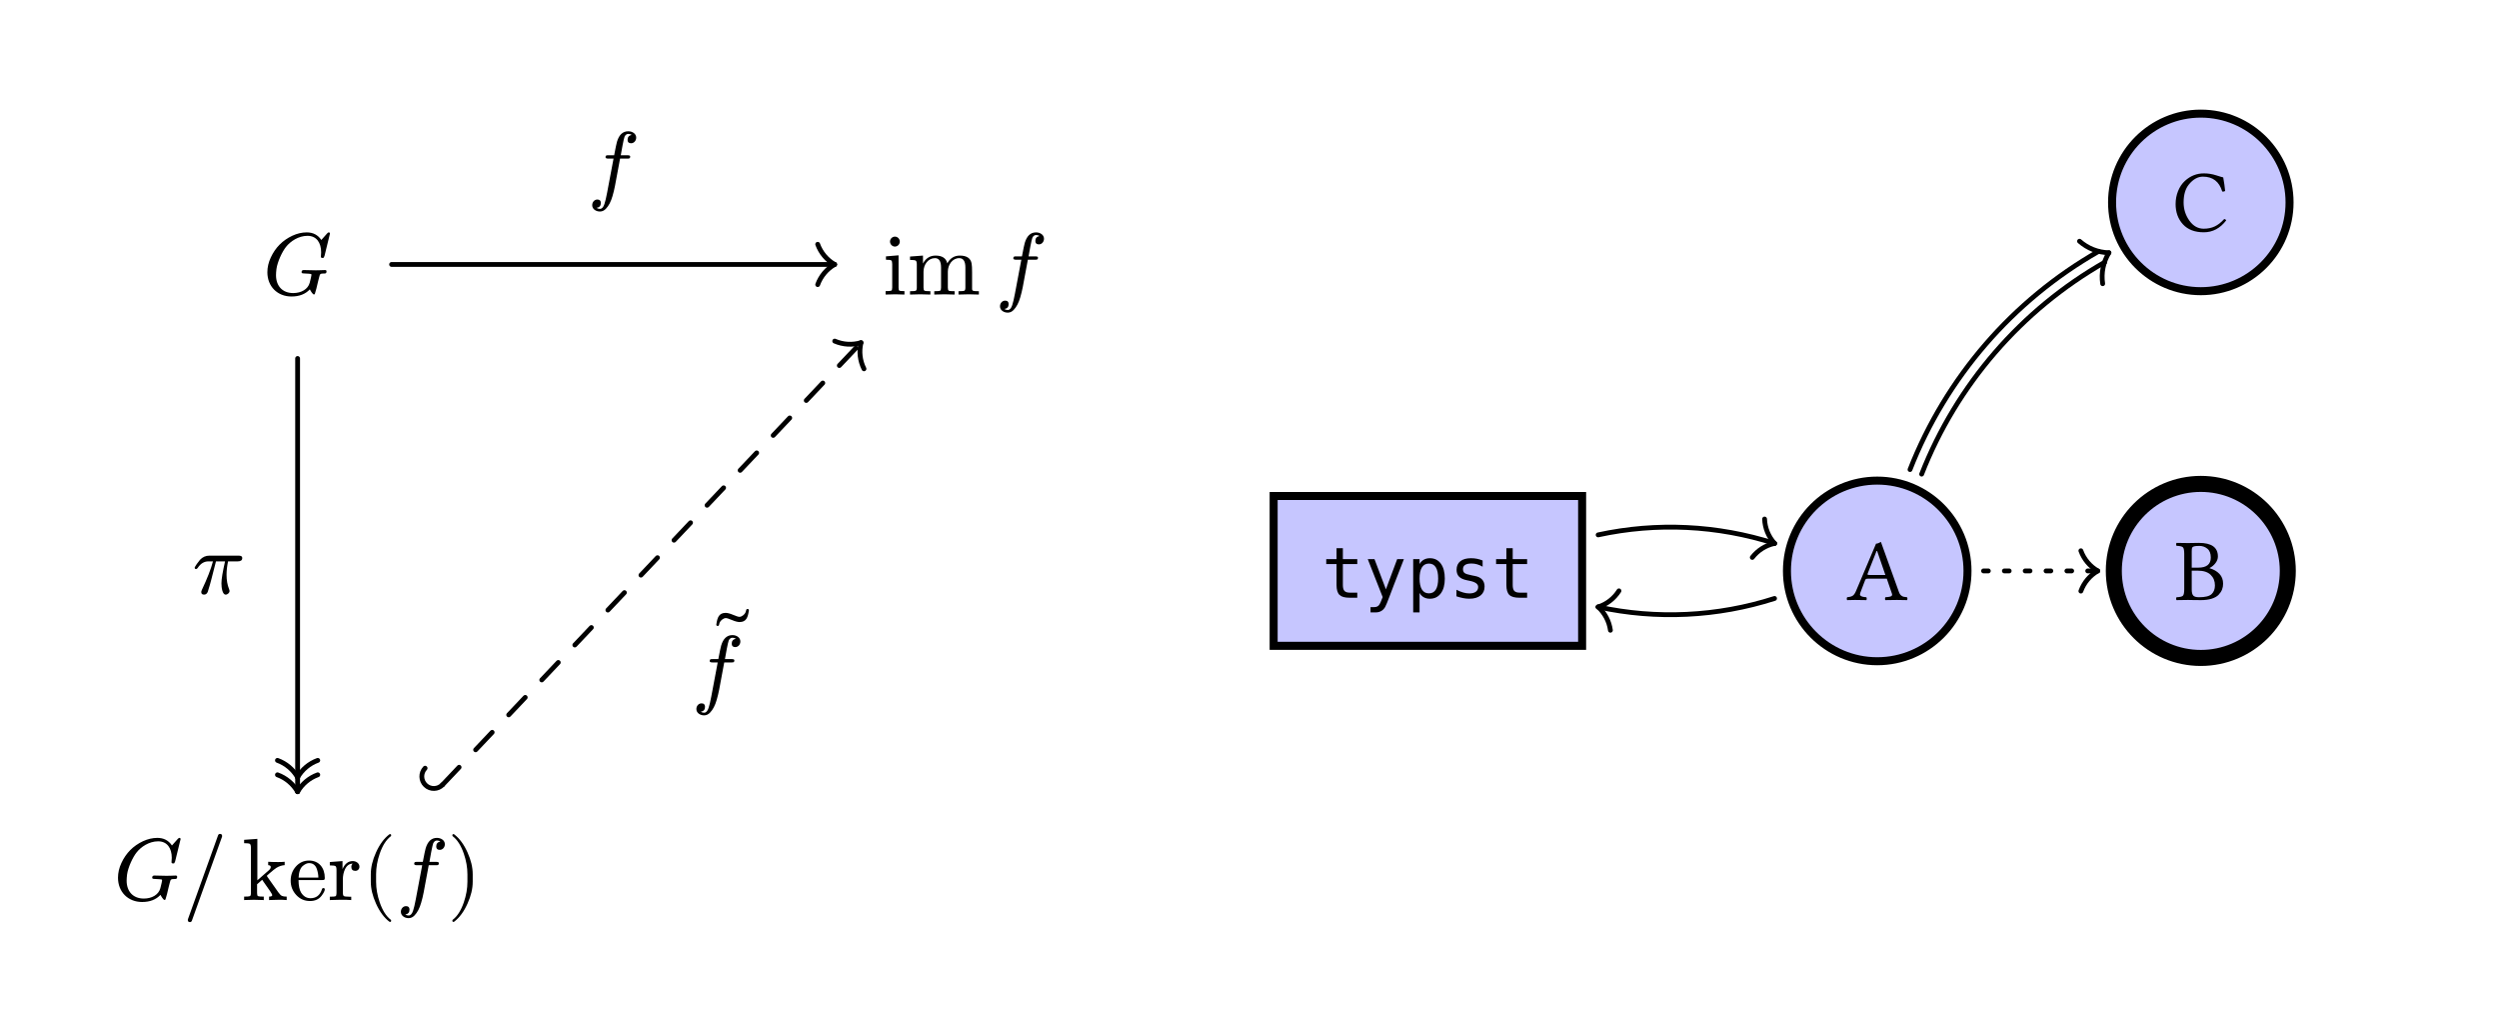
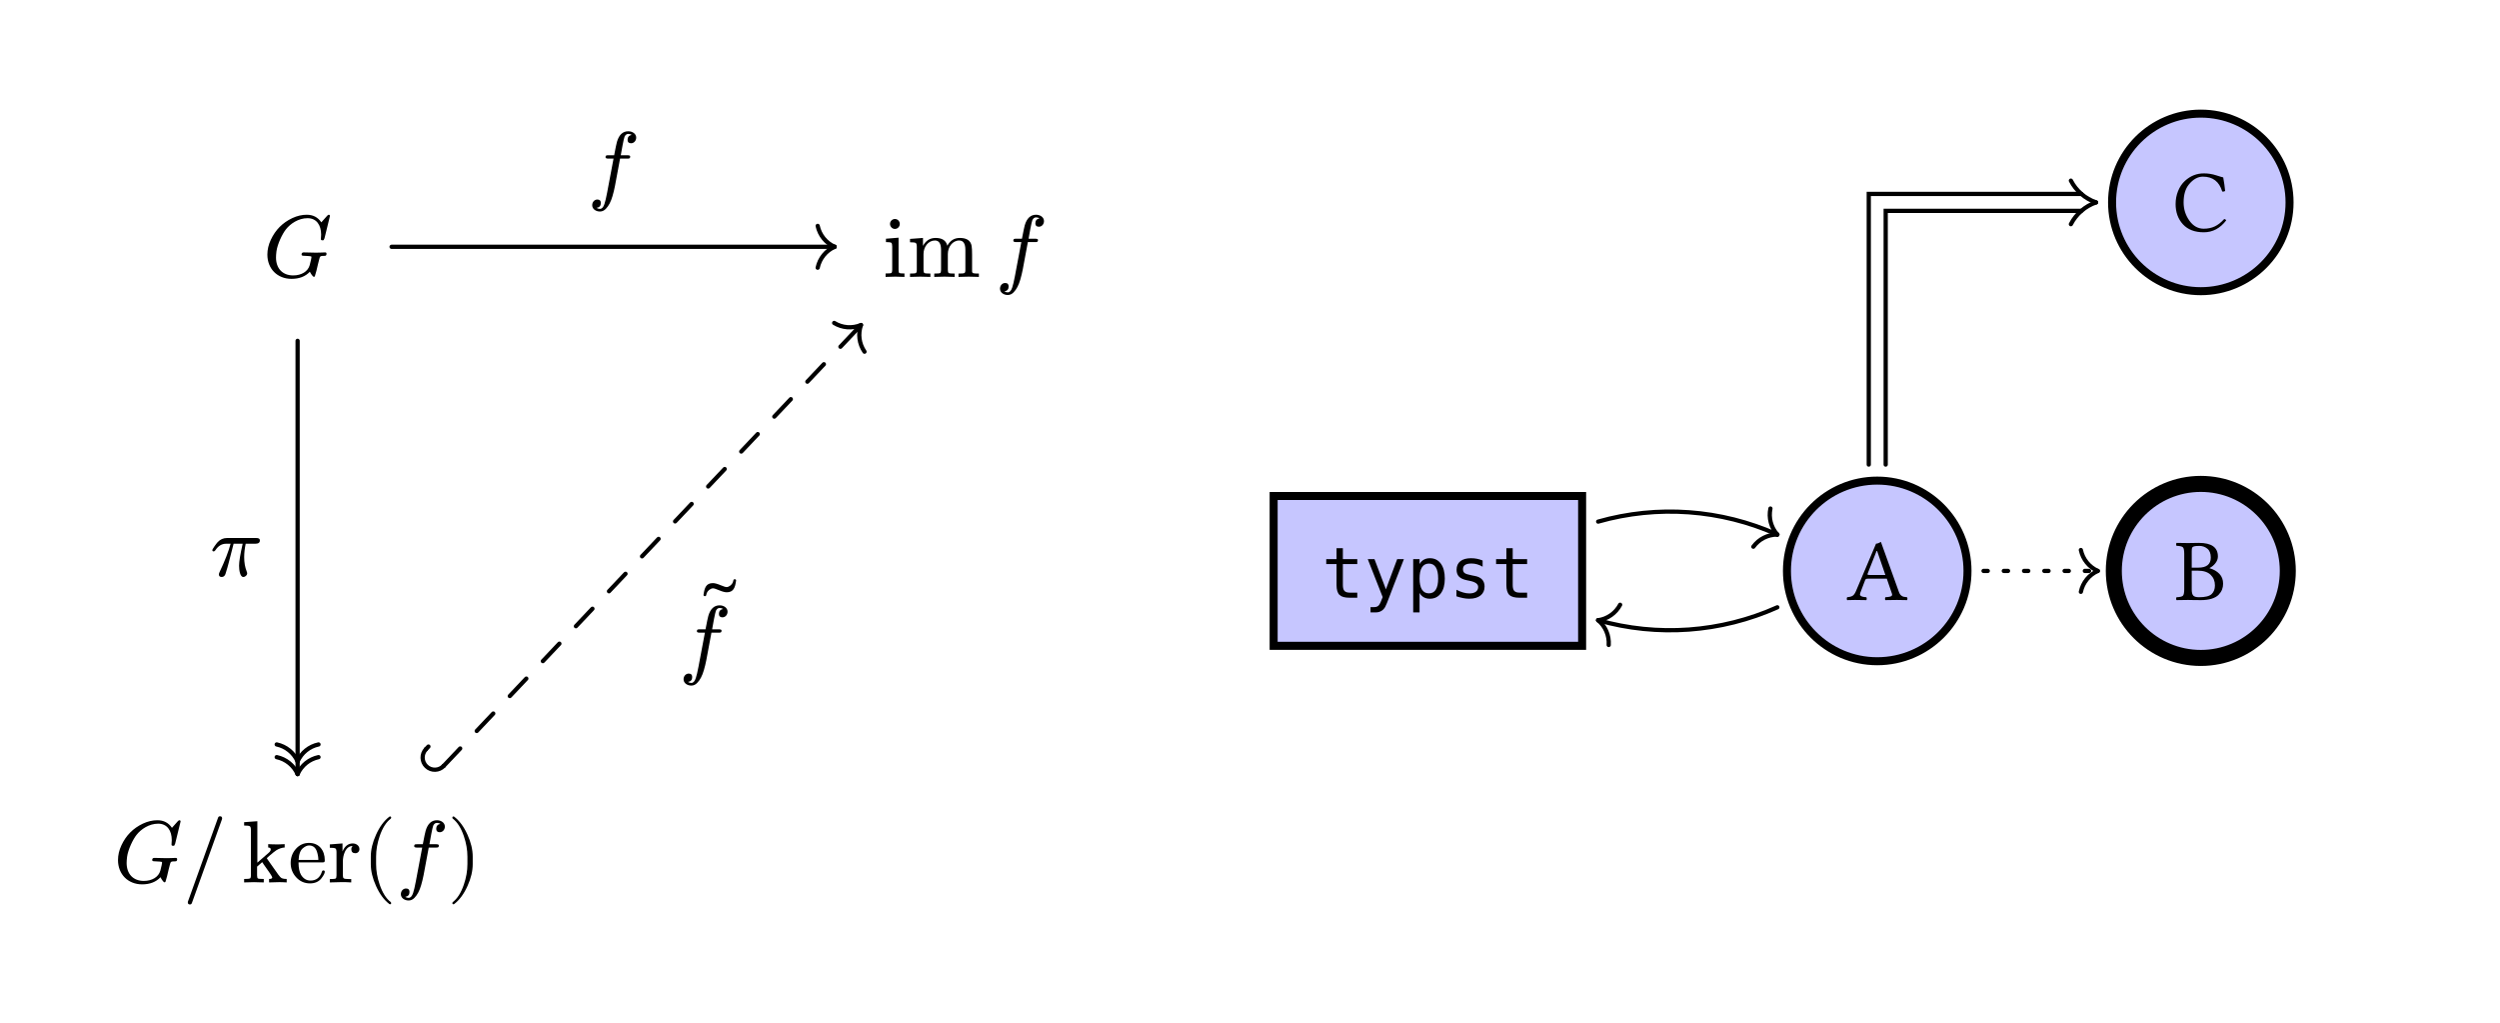
<svg xmlns="http://www.w3.org/2000/svg" xmlns:xlink="http://www.w3.org/1999/xlink" class="typst-doc" viewBox="0 0 623.623 255.118" width="623.623" height="255.118">
  <g>
    <g transform="translate(28.3465 28.3465)">
      <g class="typst-group">
        <g transform="matrix(2 0 0 2 0 0)">
          <g transform="translate(0 0)">
            <g class="typst-group">
              <g>
                <g transform="translate(0 0)">
                  <g class="typst-group">
                    <g>
                      <g transform="translate(0 0)">
                        <g class="typst-group">
                          <g>
-                             <g transform="translate(18.63767 15.0535)">
+                             <g transform="translate(18.63767 12.8535)">
                              <g class="typst-group">
                                <g>
                                  <g transform="translate(0 7.513)">
                                    <g class="typst-text" transform="scale(0.011 -0.011)">
                                      <use xlink:href="#g79D19BE13968DD9CB342F395E902C1C7" x="0" fill="#000000" />
                                    </g>
                                  </g>
                                </g>
                              </g>
                            </g>
-                             <g transform="translate(95.96404 15.0535)">
+                             <g transform="translate(95.96404 12.8535)">
                              <g class="typst-group">
                                <g>
                                  <g transform="translate(0 7.513)">
                                    <g class="typst-text" transform="scale(0.011 -0.011)">
                                      <use xlink:href="#gE05993322564CCB1653D484A10AFE731" x="0" fill="#000000" />
                                      <use xlink:href="#g95E62FF91FB9D188F1BE73E53053F529" x="278" fill="#000000" />
                                    </g>
                                  </g>
                                  <g transform="translate(14.05433 7.513)">
                                    <g class="typst-text" transform="scale(0.011 -0.011)">
                                      <use xlink:href="#gFD812EEBF38CE764F5B3B3F10E256F86" x="0" fill="#000000" />
                                    </g>
                                  </g>
                                </g>
                              </g>
                            </g>
-                             <g transform="translate(0 90.57325)">
+                             <g transform="translate(0 88.37325)">
                              <g class="typst-group">
                                <g>
                                  <g transform="translate(0 7.513)">
                                    <g class="typst-text" transform="scale(0.011 -0.011)">
                                      <use xlink:href="#g79D19BE13968DD9CB342F395E902C1C7" x="0" fill="#000000" />
                                    </g>
                                  </g>
                                  <g transform="translate(8.646 7.513)">
                                    <g class="typst-text" transform="scale(0.011 -0.011)">
                                      <use xlink:href="#g53AB29812C6E49CA0A44BF20374FC314" x="0" fill="#000000" />
                                    </g>
                                  </g>
                                  <g transform="translate(15.97933 7.513)">
                                    <g class="typst-text" transform="scale(0.011 -0.011)">
                                      <use xlink:href="#gF4B61A7629951F3DDFFF3BF00086597D" x="0" fill="#000000" />
                                      <use xlink:href="#g7ACF890FDA5EEB6DAEB97A2FD973FAE1" x="528" fill="#000000" />
                                      <use xlink:href="#gDB2269443DB038A6EB6C25A5D1C2DCC5" x="972" fill="#000000" />
                                    </g>
                                  </g>
                                  <g transform="translate(30.98333 7.513)">
                                    <g class="typst-text" transform="scale(0.011 -0.011)">
                                      <use xlink:href="#g8EC7D9EF8EB616F953CD820509C8DDD3" x="0" fill="#000000" />
                                    </g>
                                  </g>
                                  <g transform="translate(35.26233 7.513)">
                                    <g class="typst-text" transform="scale(0.011 -0.011)">
                                      <use xlink:href="#gFD812EEBF38CE764F5B3B3F10E256F86" x="0" fill="#000000" />
                                    </g>
                                  </g>
                                  <g transform="translate(41.64233 7.513)">
                                    <g class="typst-text" transform="scale(0.011 -0.011)">
                                      <use xlink:href="#g4805269A43B62E7731CF85D6826AF404" x="0" fill="#000000" />
                                    </g>
                                  </g>
                                </g>
                              </g>
                            </g>
                            <g transform="translate(0 0)">
-                               <path class="typst-shape" fill="none" stroke="#000000" stroke-width="0.6" stroke-linecap="round" stroke-linejoin="miter" stroke-miterlimit="4" d="M 34.688 18.81 C 34.688 18.81 89.964 18.81 89.964 18.81 " />
-                             </g>
-                             <g transform="translate(0 0)">
-                               <path class="typst-shape" fill="none" stroke="#000000" stroke-width="0.6" stroke-linecap="round" stroke-linejoin="miter" stroke-miterlimit="4" d="M 89.964 18.81 C 88.987 19.374 88.239 20.265 87.854 21.325 " />
-                             </g>
-                             <g transform="translate(0 0)">
-                               <path class="typst-shape" fill="none" stroke="#000000" stroke-width="0.6" stroke-linecap="round" stroke-linejoin="miter" stroke-miterlimit="4" d="M 89.964 18.81 C 88.987 18.246 88.239 17.355 87.854 16.295 " />
-                             </g>
-                             <g transform="translate(56.9359 -0.000000000000007105427)">
+                               <path class="typst-shape" fill="none" stroke="#000000" stroke-width="0.528" stroke-linecap="round" stroke-linejoin="miter" stroke-miterlimit="4" d="M 34.688 16.61 C 34.688 16.61 89.964 16.61 89.964 16.61 " />
+                             </g>
+                             <g transform="translate(0 0)">
+                               <path class="typst-shape" fill="none" stroke="#000000" stroke-width="0.528" stroke-linecap="round" stroke-linejoin="miter" stroke-miterlimit="4" d="M 89.964 16.61 C 88.883 17.091 88.098 18.061 87.852 19.218 " />
+                             </g>
+                             <g transform="translate(0 0)">
+                               <path class="typst-shape" fill="none" stroke="#000000" stroke-width="0.528" stroke-linecap="round" stroke-linejoin="miter" stroke-miterlimit="4" d="M 89.964 16.61 C 88.883 16.129 88.098 15.159 87.852 14.002 " />
+                             </g>
+                             <g transform="translate(56.9359 0.00000000000001776357)">
                              <g class="typst-group">
                                <g>
                                  <g transform="translate(0 0)">
                                    <g class="typst-group">
                                      <g>
                                        <g transform="translate(2.2 9.955)">
                                          <g class="typst-text" transform="scale(0.011 -0.011)">
                                            <use xlink:href="#gFD812EEBF38CE764F5B3B3F10E256F86" x="0" fill="#000000" />
                                          </g>
                                        </g>
                                      </g>
                                    </g>
                                  </g>
                                </g>
                              </g>
                            </g>
                            <g transform="translate(0 0)">
-                               <path class="typst-shape" fill="none" stroke="#000000" stroke-width="0.6" stroke-linecap="round" stroke-linejoin="miter" stroke-miterlimit="4" stroke-dashoffset="0" stroke-dasharray="3 3" d="M 41.048 83.702 C 41.048 83.702 93.255 28.567 93.255 28.567 " />
-                             </g>
-                             <g transform="translate(0 0)">
-                               <path class="typst-shape" fill="none" stroke="#000000" stroke-width="0.6" stroke-linecap="round" stroke-linejoin="miter" stroke-miterlimit="4" d="M 41.048 83.702 C 40.478 84.303 39.529 84.329 38.927 83.76 C 38.927 83.76 38.927 83.76 38.927 83.76 C 38.326 83.19 38.3 82.241 38.869 81.639 " />
-                             </g>
-                             <g transform="translate(0 0)">
-                               <path class="typst-shape" fill="none" stroke="#000000" stroke-width="0.6" stroke-linecap="round" stroke-linejoin="miter" stroke-miterlimit="4" d="M 93.255 28.567 C 92.992 29.664 93.125 30.819 93.63 31.828 " />
-                             </g>
-                             <g transform="translate(0 0)">
-                               <path class="typst-shape" fill="none" stroke="#000000" stroke-width="0.6" stroke-linecap="round" stroke-linejoin="miter" stroke-miterlimit="4" d="M 93.255 28.567 C 92.173 28.888 91.013 28.818 89.977 28.37 " />
-                             </g>
-                             <g transform="translate(69.93355 59.59514)">
+                               <path class="typst-shape" fill="none" stroke="#000000" stroke-width="0.528" stroke-linecap="round" stroke-linejoin="miter" stroke-miterlimit="4" stroke-dashoffset="0" stroke-dasharray="3 3" d="M 41.185 81.357 C 41.185 81.357 93.255 26.366 93.255 26.366 " />
+                             </g>
+                             <g transform="translate(0 0)">
+                               <path class="typst-shape" fill="none" stroke="#000000" stroke-width="0.528" stroke-linecap="round" stroke-linejoin="miter" stroke-miterlimit="4" d="M 41.185 81.357 C 40.607 81.967 39.645 81.993 39.035 81.416 C 39.035 81.416 39.035 81.416 39.035 81.416 C 38.425 80.838 38.399 79.876 38.976 79.266 " />
+                             </g>
+                             <g transform="translate(0 0)">
+                               <path class="typst-shape" fill="none" stroke="#000000" stroke-width="0.528" stroke-linecap="round" stroke-linejoin="miter" stroke-miterlimit="4" d="M 38.976 79.266 C 38.976 79.266 39.285 78.94 39.285 78.94 " />
+                             </g>
+                             <g transform="translate(0 0)">
+                               <path class="typst-shape" fill="none" stroke="#000000" stroke-width="0.528" stroke-linecap="round" stroke-linejoin="miter" stroke-miterlimit="4" d="M 93.255 26.366 C 92.861 27.482 93.025 28.719 93.696 29.693 " />
+                             </g>
+                             <g transform="translate(0 0)">
+                               <path class="typst-shape" fill="none" stroke="#000000" stroke-width="0.528" stroke-linecap="round" stroke-linejoin="miter" stroke-miterlimit="4" d="M 93.255 26.366 C 92.162 26.82 90.918 26.724 89.909 26.107 " />
+                             </g>
+                             <g transform="translate(68.33607 55.88251)">
                              <g class="typst-group">
                                <g>
                                  <g transform="translate(0 0)">
                                    <g class="typst-group">
                                      <g>
                                        <g transform="translate(10.208 10.395)">
                                          <g class="typst-text" transform="scale(0.011 -0.011)">
                                            <use xlink:href="#gC084C8E355BEDDB1A8BF98BDEFD66A3E" x="0" fill="#000000" />
                                          </g>
                                        </g>
                                        <g transform="translate(2.2 13.2)">
                                          <g class="typst-text" transform="scale(0.011 -0.011)">
                                            <use xlink:href="#gFD812EEBF38CE764F5B3B3F10E256F86" x="0" fill="#000000" />
                                          </g>
                                        </g>
                                      </g>
                                    </g>
                                  </g>
                                </g>
                              </g>
                            </g>
                            <g transform="translate(0 0)">
-                               <path class="typst-shape" fill="none" stroke="#000000" stroke-width="0.6" stroke-linecap="round" stroke-linejoin="miter" stroke-miterlimit="4" d="M 22.961 30.537 C 22.961 30.537 22.961 84.573 22.961 84.573 " />
-                             </g>
-                             <g transform="translate(0 0)">
-                               <path class="typst-shape" fill="none" stroke="#000000" stroke-width="0.6" stroke-linecap="round" stroke-linejoin="miter" stroke-miterlimit="4" d="M 22.961 84.573 C 22.396 83.596 21.506 82.849 20.445 82.463 " />
-                             </g>
-                             <g transform="translate(0 0)">
-                               <path class="typst-shape" fill="none" stroke="#000000" stroke-width="0.6" stroke-linecap="round" stroke-linejoin="miter" stroke-miterlimit="4" d="M 22.961 84.573 C 23.525 83.596 24.415 82.849 25.476 82.463 " />
-                             </g>
-                             <g transform="translate(0 0)">
-                               <path class="typst-shape" fill="none" stroke="#000000" stroke-width="0.6" stroke-linecap="round" stroke-linejoin="miter" stroke-miterlimit="4" d="M 22.961 82.773 C 22.396 81.796 21.506 81.049 20.445 80.663 " />
-                             </g>
-                             <g transform="translate(0 0)">
-                               <path class="typst-shape" fill="none" stroke="#000000" stroke-width="0.6" stroke-linecap="round" stroke-linejoin="miter" stroke-miterlimit="4" d="M 22.961 82.773 C 23.525 81.796 24.415 81.049 25.476 80.663 " />
-                             </g>
-                             <g transform="translate(7.615667 52.92967)">
+                               <path class="typst-shape" fill="none" stroke="#000000" stroke-width="0.528" stroke-linecap="round" stroke-linejoin="miter" stroke-miterlimit="4" d="M 22.961 28.337 C 22.961 28.337 22.961 82.373 22.961 82.373 " />
+                             </g>
+                             <g transform="translate(0 0)">
+                               <path class="typst-shape" fill="none" stroke="#000000" stroke-width="0.528" stroke-linecap="round" stroke-linejoin="miter" stroke-miterlimit="4" d="M 22.961 80.789 C 22.479 79.708 21.51 78.923 20.353 78.677 " />
+                             </g>
+                             <g transform="translate(0 0)">
+                               <path class="typst-shape" fill="none" stroke="#000000" stroke-width="0.528" stroke-linecap="round" stroke-linejoin="miter" stroke-miterlimit="4" d="M 22.961 80.789 C 23.442 79.708 24.411 78.923 25.569 78.677 " />
+                             </g>
+                             <g transform="translate(0 0)">
+                               <path class="typst-shape" fill="none" stroke="#000000" stroke-width="0.528" stroke-linecap="round" stroke-linejoin="miter" stroke-miterlimit="4" d="M 22.961 82.373 C 22.479 81.292 21.51 80.507 20.353 80.261 " />
+                             </g>
+                             <g transform="translate(0 0)">
+                               <path class="typst-shape" fill="none" stroke="#000000" stroke-width="0.528" stroke-linecap="round" stroke-linejoin="miter" stroke-miterlimit="4" d="M 22.961 82.373 C 23.442 81.292 24.411 80.507 25.569 80.261 " />
+                             </g>
+                             <g transform="translate(9.815667 50.72967)">
                              <g class="typst-group">
                                <g>
                                  <g transform="translate(0 0)">
                                    <g class="typst-group">
                                      <g>
                                        <g transform="translate(2.2 6.941)">
                                          <g class="typst-text" transform="scale(0.011 -0.011)">
                                            <use xlink:href="#g5CAB5EF05294A3DCA596B9B87C13A77A" x="0" fill="#000000" />
                                          </g>
                                        </g>
                                      </g>
                                    </g>
                                  </g>
                                </g>
                              </g>
                            </g>
                          </g>
                        </g>
                      </g>
                    </g>
                  </g>
                </g>
                <g transform="translate(144.7449 0)">
                  <g class="typst-group">
                    <g>
                      <g transform="translate(0 0)">
                        <g class="typst-group">
                          <g>
                            <g transform="translate(0 0)">
                              <path class="typst-shape" fill="#aaaaffaa" stroke="#000000" stroke-width="1" stroke-linecap="butt" stroke-linejoin="miter" stroke-miterlimit="4" d="M 0 66.378 C 0 66.378 38.49 66.378 38.49 66.378 C 38.49 66.378 38.49 47.692 38.49 47.692 C 38.49 47.692 0 47.692 0 47.692 C 0 47.692 0 47.692 0 47.692 C 0 47.692 0 66.378 0 66.378 C 0 66.378 0 66.378 0 66.378 Z " />
                            </g>
                            <g transform="translate(6 53.69248)">
                              <g class="typst-group">
                                <g>
                                  <g transform="translate(0 6.685938)">
                                    <g class="typst-text" transform="scale(0.004296875 -0.004296875)">
                                      <use xlink:href="#gCCB5E1382A76E052DFA4AACA81B7BE9F" x="0" fill="#000000" />
                                      <use xlink:href="#g8837D8AAEDB250EF1523863F10F5996C" x="1233" fill="#000000" />
                                      <use xlink:href="#gEFEEE14F8F2553B8A63A64B7037160C7" x="2466" fill="#000000" />
                                      <use xlink:href="#g39083BE5DEEE3F9AB0F395A40D2BB5FA" x="3699" fill="#000000" />
                                      <use xlink:href="#gCCB5E1382A76E052DFA4AACA81B7BE9F" x="4932" fill="#000000" />
                                    </g>
                                  </g>
                                </g>
                              </g>
                            </g>
                            <g transform="translate(0 0)">
                              <path class="typst-shape" fill="#aaaaffaa" stroke="#000000" stroke-width="1" stroke-linecap="butt" stroke-linejoin="miter" stroke-miterlimit="4" d="M 75.312 45.771 C 81.527 45.771 86.576 50.82 86.576 57.035 C 86.576 57.035 86.576 57.035 86.576 57.035 C 86.576 63.251 81.527 68.299 75.312 68.299 C 75.312 68.299 75.312 68.299 75.312 68.299 C 69.096 68.299 64.048 63.251 64.048 57.035 C 64.048 57.035 64.048 57.035 64.048 57.035 C 64.048 50.82 69.096 45.771 75.312 45.771 " />
                            </g>
                            <g transform="translate(71.49023 53.41534)">
                              <g class="typst-group">
                                <g>
                                  <g transform="translate(0 7.240234)">
                                    <g class="typst-text" transform="scale(0.005371094 -0.005371094)">
                                      <use xlink:href="#g1513ED6E3E220B8A6EDCDAF85DCDBD41" x="0" fill="#000000" />
                                    </g>
                                  </g>
                                </g>
                              </g>
                            </g>
                            <g transform="translate(0 0)">
                              <path class="typst-shape" fill="#aaaaffaa" stroke="#000000" stroke-width="2" stroke-linecap="butt" stroke-linejoin="miter" stroke-miterlimit="4" d="M 115.686 46.182 C 121.675 46.182 126.54 51.046 126.54 57.035 C 126.54 57.035 126.54 57.035 126.54 57.035 C 126.54 63.024 121.675 67.889 115.686 67.889 C 115.686 67.889 115.686 67.889 115.686 67.889 C 109.697 67.889 104.832 63.024 104.832 57.035 C 104.832 57.035 104.832 57.035 104.832 57.035 C 104.832 51.046 109.697 46.182 115.686 46.182 " />
                            </g>
                            <g transform="translate(112.4529 53.41534)">
                              <g class="typst-group">
                                <g>
                                  <g transform="translate(0 7.240234)">
                                    <g class="typst-text" transform="scale(0.005371094 -0.005371094)">
                                      <use xlink:href="#g82838CF5F746004CEAB952846F4B35F3" x="0" fill="#000000" />
                                    </g>
                                  </g>
                                </g>
                              </g>
                            </g>
                            <g transform="translate(0 0)">
                              <path class="typst-shape" fill="#aaaaffaa" stroke="#000000" stroke-width="1" stroke-linecap="butt" stroke-linejoin="miter" stroke-miterlimit="4" d="M 115.686 0 C 121.796 0 126.759 4.963 126.759 11.072 C 126.759 11.072 126.759 11.072 126.759 11.072 C 126.759 17.182 121.796 22.145 115.686 22.145 C 115.686 22.145 115.686 22.145 115.686 22.145 C 109.577 22.145 104.614 17.182 104.614 11.072 C 104.614 11.072 104.614 11.072 104.614 11.072 C 104.614 4.963 109.577 0 115.686 0 " />
                            </g>
                            <g transform="translate(112.1333 7.45225)">
                              <g class="typst-group">
                                <g>
                                  <g transform="translate(0 7.240234)">
                                    <g class="typst-text" transform="scale(0.005371094 -0.005371094)">
                                      <use xlink:href="#g9D4AF65AD4AFD245FAC8415359C47A51" x="0" fill="#000000" />
                                    </g>
                                  </g>
                                </g>
                              </g>
                            </g>
                            <g transform="translate(0 0)">
-                               <path class="typst-shape" fill="none" stroke="#000000" stroke-width="0.6" stroke-linecap="round" stroke-linejoin="miter" stroke-miterlimit="4" d="M 40.49 52.54 C 47.793 50.956 55.384 51.323 62.5 53.602 " />
-                             </g>
-                             <g transform="translate(0 0)">
-                               <path class="typst-shape" fill="none" stroke="#000000" stroke-width="0.6" stroke-linecap="round" stroke-linejoin="miter" stroke-miterlimit="4" d="M 62.5 53.602 C 61.397 53.842 60.414 54.462 59.722 55.354 " />
-                             </g>
-                             <g transform="translate(0 0)">
-                               <path class="typst-shape" fill="none" stroke="#000000" stroke-width="0.6" stroke-linecap="round" stroke-linejoin="miter" stroke-miterlimit="4" d="M 62.5 53.602 C 61.741 52.767 61.301 51.691 61.257 50.563 " />
-                             </g>
-                             <g transform="translate(0 0)">
-                               <path class="typst-shape" fill="none" stroke="#000000" stroke-width="0.6" stroke-linecap="round" stroke-linejoin="miter" stroke-miterlimit="4" d="M 40.49 61.531 C 47.793 63.114 55.384 62.748 62.5 60.468 " />
-                             </g>
-                             <g transform="translate(0 0)">
-                               <path class="typst-shape" fill="none" stroke="#000000" stroke-width="0.6" stroke-linecap="round" stroke-linejoin="miter" stroke-miterlimit="4" d="M 40.49 61.531 C 41.565 61.186 42.484 60.474 43.086 59.52 " />
-                             </g>
-                             <g transform="translate(0 0)">
-                               <path class="typst-shape" fill="none" stroke="#000000" stroke-width="0.6" stroke-linecap="round" stroke-linejoin="miter" stroke-miterlimit="4" d="M 40.49 61.531 C 41.326 62.289 41.867 63.318 42.02 64.436 " />
-                             </g>
-                             <g transform="translate(0 0)">
-                               <path class="typst-shape" fill="none" stroke="#000000" stroke-width="0.6" stroke-linecap="round" stroke-linejoin="miter" stroke-miterlimit="4" d="M 80.855 44.962 C 85.227 33.807 93.284 24.483 103.688 18.541 " />
-                             </g>
-                             <g transform="translate(0 0)">
-                               <path class="typst-shape" fill="none" stroke="#000000" stroke-width="0.6" stroke-linecap="round" stroke-linejoin="miter" stroke-miterlimit="4" d="M 79.403 44.393 C 83.904 32.906 92.201 23.305 102.914 17.187 " />
-                             </g>
-                             <g transform="translate(0 0)">
-                               <path class="typst-shape" fill="none" stroke="#000000" stroke-width="0.6" stroke-linecap="round" stroke-linejoin="miter" stroke-miterlimit="4" d="M 104.22 17.351 C 103.515 18.507 103.239 19.874 103.442 21.213 " />
-                             </g>
-                             <g transform="translate(0 0)">
-                               <path class="typst-shape" fill="none" stroke="#000000" stroke-width="0.6" stroke-linecap="round" stroke-linejoin="miter" stroke-miterlimit="4" d="M 104.22 17.351 C 102.867 17.318 101.568 16.809 100.552 15.913 " />
-                             </g>
-                             <g transform="translate(0 0)">
-                               <path class="typst-shape" fill="none" stroke="#000000" stroke-width="0.6" stroke-linecap="round" stroke-linejoin="miter" stroke-miterlimit="4" stroke-dashoffset="0" stroke-dasharray="0.6 2" d="M 88.576 57.035 C 88.576 57.035 102.832 57.035 102.832 57.035 " />
-                             </g>
-                             <g transform="translate(0 0)">
-                               <path class="typst-shape" fill="none" stroke="#000000" stroke-width="0.6" stroke-linecap="round" stroke-linejoin="miter" stroke-miterlimit="4" d="M 102.832 57.035 C 101.855 57.6 101.108 58.49 100.722 59.551 " />
-                             </g>
-                             <g transform="translate(0 0)">
-                               <path class="typst-shape" fill="none" stroke="#000000" stroke-width="0.6" stroke-linecap="round" stroke-linejoin="miter" stroke-miterlimit="4" d="M 102.832 57.035 C 101.855 56.471 101.108 55.581 100.722 54.52 " />
+                               <path class="typst-shape" fill="none" stroke="#000000" stroke-width="0.528" stroke-linecap="round" stroke-linejoin="miter" stroke-miterlimit="4" d="M 40.49 50.885 C 47.901 48.778 55.817 49.35 62.848 52.499 " />
+                             </g>
+                             <g transform="translate(0 0)">
+                               <path class="typst-shape" fill="none" stroke="#000000" stroke-width="0.528" stroke-linecap="round" stroke-linejoin="miter" stroke-miterlimit="4" d="M 62.848 52.499 C 61.665 52.496 60.552 53.06 59.854 54.016 " />
+                             </g>
+                             <g transform="translate(0 0)">
+                               <path class="typst-shape" fill="none" stroke="#000000" stroke-width="0.528" stroke-linecap="round" stroke-linejoin="miter" stroke-miterlimit="4" d="M 62.848 52.499 C 62.058 51.618 61.738 50.412 61.986 49.255 " />
+                             </g>
+                             <g transform="translate(0 0)">
+                               <path class="typst-shape" fill="none" stroke="#000000" stroke-width="0.528" stroke-linecap="round" stroke-linejoin="miter" stroke-miterlimit="4" d="M 40.49 63.186 C 47.901 65.293 55.817 64.721 62.848 61.572 " />
+                             </g>
+                             <g transform="translate(0 0)">
+                               <path class="typst-shape" fill="none" stroke="#000000" stroke-width="0.528" stroke-linecap="round" stroke-linejoin="miter" stroke-miterlimit="4" d="M 40.49 63.186 C 41.661 63.019 42.682 62.301 43.235 61.255 " />
+                             </g>
+                             <g transform="translate(0 0)">
+                               <path class="typst-shape" fill="none" stroke="#000000" stroke-width="0.528" stroke-linecap="round" stroke-linejoin="miter" stroke-miterlimit="4" d="M 40.49 63.186 C 41.398 63.944 41.888 65.092 41.808 66.272 " />
+                             </g>
+                             <g transform="translate(0 0)">
+                               <path class="typst-shape" fill="none" stroke="#000000" stroke-width="0.528" stroke-linecap="round" stroke-linejoin="miter" stroke-miterlimit="4" d="M 76.368 43.771 C 76.368 43.771 76.368 12.128 76.368 12.128 C 76.368 12.128 100.78 12.128 100.78 12.128 " />
+                             </g>
+                             <g transform="translate(0 0)">
+                               <path class="typst-shape" fill="none" stroke="#000000" stroke-width="0.528" stroke-linecap="round" stroke-linejoin="miter" stroke-miterlimit="4" d="M 74.256 43.771 C 74.256 43.771 74.256 10.016 74.256 10.016 C 74.256 10.016 100.78 10.016 100.78 10.016 " />
+                             </g>
+                             <g transform="translate(0 0)">
+                               <path class="typst-shape" fill="none" stroke="#000000" stroke-width="0.528" stroke-linecap="round" stroke-linejoin="miter" stroke-miterlimit="4" d="M 102.614 11.072 C 101.257 11.54 100.133 12.512 99.475 13.787 " />
+                             </g>
+                             <g transform="translate(0 0)">
+                               <path class="typst-shape" fill="none" stroke="#000000" stroke-width="0.528" stroke-linecap="round" stroke-linejoin="miter" stroke-miterlimit="4" d="M 102.614 11.072 C 101.257 10.605 100.133 9.633 99.475 8.358 " />
+                             </g>
+                             <g transform="translate(0 0)">
+                               <path class="typst-shape" fill="none" stroke="#000000" stroke-width="0.528" stroke-linecap="round" stroke-linejoin="miter" stroke-miterlimit="4" stroke-dashoffset="0" stroke-dasharray="0.528 2" d="M 88.576 57.035 C 88.576 57.035 102.832 57.035 102.832 57.035 " />
+                             </g>
+                             <g transform="translate(0 0)">
+                               <path class="typst-shape" fill="none" stroke="#000000" stroke-width="0.528" stroke-linecap="round" stroke-linejoin="miter" stroke-miterlimit="4" d="M 102.832 57.035 C 101.752 57.517 100.966 58.486 100.72 59.643 " />
+                             </g>
+                             <g transform="translate(0 0)">
+                               <path class="typst-shape" fill="none" stroke="#000000" stroke-width="0.528" stroke-linecap="round" stroke-linejoin="miter" stroke-miterlimit="4" d="M 102.832 57.035 C 101.752 56.554 100.966 55.585 100.72 54.427 " />
                            </g>
                          </g>
                        </g>
                      </g>
                    </g>
                  </g>
                </g>
              </g>
            </g>
          </g>
        </g>
      </g>
    </g>
  </g>
  <defs id="glyph">
    <symbol id="g79D19BE13968DD9CB342F395E902C1C7" overflow="visible">
      <path d="M 324 -22 C 412 -22 481.333 5 532 59 C 538.191 45.733 564.198 1 578 1 C 582.667 1 586.167 3.167 588.5 7.5 C 590.833 11.833 596.667 32 606 68 L 624 144 C 630 166.667 634.333 183.667 637 195 C 647.985 238.941 648.097 237.652 702 239 C 714.667 239 721 247 721 263 C 721 273 715.667 278 705 278 C 686.466 278 620.304 273.928 601 275 L 462 278 C 446 278 438 270 438 254 C 438 245.333 444 240.667 456 240 C 513.333 237.333 543.333 235 546 233 C 548.667 231 550 227.333 550 222 C 550 214.667 543.333 185 530 133 C 510.264 61.457 435.9 17 343 17 C 220.621 17 148 97.828 148 220 C 148 239.333 149.667 262.667 153 290 C 164.298 371.912 218.11 486.677 261 540 C 310.74 603.306 402.538 666 505 666 C 608.647 666 660 587.001 660 479 C 660 470.244 657 437.766 657 429 C 657 419.667 663.333 415 676 415 C 680.667 415 684.667 415.667 688 417 C 692.667 424.333 696 431.333 698 438 L 760 691 C 760 700.333 755 705 745 705 C 741 705 735 700.667 727 692 L 662 619 C 623.333 676.333 568.333 705 497 705 C 442.333 705 387.667 692.333 333 667 C 222.333 615 141 533 89 421 C 63 365.667 50 309.667 50 253 C 50 92.529 163.5 -22 324 -22 Z " />
    </symbol>
    <symbol id="gE05993322564CCB1653D484A10AFE731" overflow="visible">
      <path d="M 194 601 C 194 631.405 169.432 657 139 657 C 108.595 657 83 631.406 83 601 C 83 571.167 108.428 544 138 544 C 168.936 544 194 569.768 194 601 Z M 143 3 L 247 0 L 247 39 C 213.667 39 194.167 41 188.5 45 C 182.833 49 180 60 180 78 L 180 445 L 37 433 L 37 395 C 70.333 395 90.5 392.333 97.5 387 C 104.5 381.667 108 367.667 108 345 L 108 79 C 108 59.667 104.5 48.167 97.5 44.5 C 90.5 40.833 69 39 33 39 L 33 0 Z " />
    </symbol>
    <symbol id="g95E62FF91FB9D188F1BE73E53053F529" overflow="visible">
      <path d="M 315 413 C 361 413 384 377.667 384 307 L 384 79 C 384 59.667 380.5 48 373.5 44 C 366.5 40 344.333 38 307 38 L 307 0 L 423 3 L 538 0 L 538 38 C 500.667 38 478.5 40 471.5 44 C 464.5 48 461 59.667 461 79 L 461 259 C 461 339.092 513.41 413 590 413 C 636.667 413 660 377.667 660 307 L 660 79 C 660 59.667 656.333 48 649 44 C 641.667 40 619.333 38 582 38 L 582 0 L 698 3 L 813 0 L 813 38 C 781 38 760.167 39.333 750.5 42 C 740.833 44.667 736 52 736 64 L 736 251 C 736 298.333 734.333 331.333 731 350 C 721 411.333 676.333 442 597 442 C 534.333 442 487 412.667 455 354 C 441 412.667 396.667 442 322 442 C 258.667 442 211 412 179 352 L 179 442 L 32 431 L 32 393 C 68 393 89.833 390.167 97.5 384.5 C 105.167 378.833 109 364.667 109 342 L 109 79 C 109 59.667 105.333 48 98 44 C 90.667 40 68.667 38 32 38 L 32 0 L 148 3 L 263 0 L 263 38 C 225.667 38 203.333 40 196 44 C 188.667 48 185 59.667 185 79 L 185 259 C 185 339.666 237.532 413 315 413 Z " />
    </symbol>
    <symbol id="gFD812EEBF38CE764F5B3B3F10E256F86" overflow="visible">
      <path d="M 552 633 C 552 676.983 509.266 705 462 705 C 400 705 357.333 665.333 334 586 C 328.667 568 318 517 302 433 L 237 433 C 214.692 433 204 432.283 204 411 C 204 400.333 214.333 395 235 395 L 295 395 L 222 8 C 211.333 -48.667 201.333 -91 192 -119 C 180 -156.333 163 -175 141 -175 C 126.333 -175 113.667 -171.333 103 -164 C 135 -158.667 151 -140 151 -108 C 151 -82 137.667 -69 111 -69 C 77.372 -69 53 -99.205 53 -133 C 53 -176.959 94.427 -205 141 -205 C 166.333 -205 188.667 -194.667 208 -174 C 240 -141.333 265 -93.667 283 -31 C 294.333 7.667 303.667 46 311 84 L 369 395 L 451 395 C 473.693 395 484 396.073 484 419 C 484 428.333 474 433 454 433 L 377 433 C 383.187 473.66 411.338 625.232 420 644 C 430 664.667 444 675 462 675 C 477.333 675 490.333 671.333 501 664 C 469.667 657.333 454 638.667 454 608 C 454 582 467.333 569 494 569 C 527.628 569 552 599.205 552 633 Z " />
    </symbol>
    <symbol id="g53AB29812C6E49CA0A44BF20374FC314" overflow="visible">
      <path d="M 444 718 C 444.667 720 445 722.667 445 726 C 445 742 437 750 421 750 C 410.333 750 403 744.667 399 734 L 57 -218 C 56.333 -220 56 -222.667 56 -226 C 56 -242 64 -250 80 -250 C 90.667 -250 98 -244.667 102 -234 Z " />
    </symbol>
    <symbol id="gF4B61A7629951F3DDFFF3BF00086597D" overflow="visible">
      <path d="M 422 3 C 442 3.667 471.667 2.667 511 0 L 511 39 C 487 39 469 41.667 457 47 C 445 52.333 431 66.333 415 89 L 290 266 C 286.667 275.333 285 278.333 285 275 C 285 275.667 295.333 285 316 303 C 351.333 333.667 377.333 354.333 394 365 C 424.667 383.667 456 394 488 396 L 488 434 C 466.667 432 442.667 431 416 431 C 370 431 331.667 432 301 434 L 301 396 C 320.333 394.667 330 387.667 330 375 C 330 363 323.333 351 310 339 L 178 224 L 178 694 L 28 683 L 28 645 C 64 645 85.833 642.167 93.5 636.5 C 101.167 630.833 105 616.333 105 593 L 105 79 C 105 59.667 101.333 48.167 94 44.5 C 86.667 40.833 64.667 39 28 39 L 28 0 L 139 3 L 251 0 L 251 39 C 214.333 39 192.5 40.833 185.5 44.5 C 178.5 48.167 175 59.667 175 79 L 175 179 L 233 230 L 249 206 C 314.333 116 347 66.333 347 57 C 347 45 335 39 311 39 L 311 0 Z " />
    </symbol>
    <symbol id="g7ACF890FDA5EEB6DAEB97A2FD973FAE1" overflow="visible">
      <path d="M 415 251 C 415 365.942 348.45 448 236 448 C 176 448 125.667 424.667 85 378 C 47 334 28 281.333 28 220 C 28 157.333 49 103.167 91 57.5 C 133 11.833 185 -11 247 -11 C 304.333 -11 348 8.667 378 48 C 402.667 80.667 415 105 415 121 C 415 131 409.333 136 398 136 C 390 136 384.667 130.667 382 120 C 360 54 317 21 253 21 C 208.333 21 172.667 42.333 146 85 C 127.333 115.667 117.667 163 117 227 L 387 227 C 409.301 227 415 229.021 415 251 Z M 326 349 C 336.667 315.667 342 284.333 342 255 L 118 255 C 121.333 321 138 365.667 168 389 C 192.667 409 215.333 419 236 419 C 280.667 419 310.667 395.667 326 349 Z " />
    </symbol>
    <symbol id="gDB2269443DB038A6EB6C25A5D1C2DCC5" overflow="visible">
      <path d="M 364 378 C 364 416.99 327.002 442 288 442 C 236.667 442 198 411.667 172 351 L 172 442 L 28 431 L 28 393 C 63.333 393 84.833 390.167 92.5 384.5 C 100.167 378.833 104 364.667 104 342 L 104 79 C 104 59.667 100.5 48 93.5 44 C 86.5 40 64.667 38 28 38 L 28 0 L 143 3 C 185 4.333 227.667 3.333 271 0 L 271 38 L 247 38 C 213.667 38 193.5 40.667 186.5 46 C 179.5 51.333 176 63 176 81 L 176 232 C 176 275.333 183.667 313.667 199 347 C 219 390.333 248.333 412.333 287 413 C 277 403 272 391 272 377 C 272 346.333 287.333 331 318 331 C 344.51 331 364 351.516 364 378 Z " />
    </symbol>
    <symbol id="g8EC7D9EF8EB616F953CD820509C8DDD3" overflow="visible">
      <path d="M 318 -248 C 327.333 -248 332 -243.333 332 -234 C 332 -230.667 330.333 -227 327 -223 C 275 -183 233.333 -117.333 202 -26 C 174.667 53.333 161 131.333 161 208 L 161 292 C 161 368.667 174.667 446.667 202 526 C 233.333 617.333 275 683 327 723 C 330.333 726.333 332 730 332 734 C 332 743.333 327.333 748 318 748 C 316.667 748 314.333 747 311 745 C 251 699 200.667 630.667 160 540 C 120.667 453.333 101 370.667 101 292 L 101 208 C 101 129.333 120.667 46.667 160 -40 C 200.667 -130.667 251 -199 311 -245 C 314.333 -247 316.667 -248 318 -248 Z " />
    </symbol>
    <symbol id="g4805269A43B62E7731CF85D6826AF404" overflow="visible">
      <path d="M 78 -245 C 138 -199 188.333 -130.667 229 -40 C 268.333 46.667 288 129.333 288 208 L 288 292 C 288 370.667 268.333 453.333 229 540 C 188.333 630.667 138 699 78 745 C 74.667 747 72.333 748 71 748 C 61.667 748 57 743.333 57 734 C 57 730 58.667 726.333 62 723 C 114 683 155.667 617.333 187 526 C 214.333 446.667 228 368.667 228 292 L 228 208 C 228 131.333 214.333 53.333 187 -26 C 155.667 -117.333 114 -183 62 -223 C 58.667 -227 57 -230.667 57 -234 C 57 -243.333 61.667 -248 71 -248 C 72.333 -248 74.667 -247 78 -245 Z " />
    </symbol>
    <symbol id="gC084C8E355BEDDB1A8BF98BDEFD66A3E" overflow="visible">
      <path d="M -80 727 C -79.333 728.333 -79 729.667 -79 731 C -79 741 -84.333 746 -95 746 C -103.667 746 -108.667 741.667 -110 733 C -114.667 701 -133 677.333 -165 662 C -172.333 658.667 -180 657 -188 657 C -198.667 657 -221.833 664.5 -257.5 679.5 C -293.167 694.5 -321.667 702 -343 702 C -419.847 702 -437.608 647.226 -448 573 C -448.667 571.667 -449 570.333 -449 569 C -449 559 -443.667 554 -433 554 C -424.333 554 -419.333 558.333 -418 567 C -413.333 599 -395 622.667 -363 638 C -355.667 641.333 -348 643 -340 643 C -329.333 643 -306.167 635.5 -270.5 620.5 C -234.833 605.5 -206.333 598 -185 598 C -108.153 598 -90.392 652.774 -80 727 Z " />
    </symbol>
    <symbol id="g5CAB5EF05294A3DCA596B9B87C13A77A" overflow="visible">
      <path d="M 524 431 L 194 431 C 152.667 431 117.333 415.333 88 384 C 73.828 368.816 27 305.197 27 292 C 30.737 284.525 30.527 279 43 279 C 49.667 279 56 283.333 62 292 C 94 341.333 134.667 366 184 366 L 235 366 C 211.667 278.667 170 171.667 110 45 C 104.667 33 102 24.333 102 19 C 102 -1 112.667 -11 134 -11 C 153.333 -11 167.333 -0.333 176 21 C 194 78.333 206.667 122 214 152 L 269 366 L 372 366 C 344.667 247.333 331 164.333 331 117 C 331 68.42 341.716 -11 379 -11 C 400.02 -11 423 8.901 423 30 C 423 35.333 421 43 417 53 C 398.333 99.667 389 153.333 389 214 C 389 261.333 394.667 312 406 366 L 515 366 C 549.667 366 567 378.333 567 403 C 567 425.942 549.288 431 524 431 Z " />
    </symbol>
    <symbol id="gCCB5E1382A76E052DFA4AACA81B7BE9F" overflow="visible">
      <path d="M 614 1438 L 614 1120 L 1032 1120 L 1032 977 L 614 977 L 614 369 Q 614 245 661 196 Q 708 147 825 147 L 1032 147 L 1032 0 L 807 0 Q 600 0 515 83 Q 430 166 430 369 L 430 977 L 131 977 L 131 1120 L 430 1120 L 430 1438 L 614 1438 Z " />
    </symbol>
    <symbol id="g8837D8AAEDB250EF1523863F10F5996C" overflow="visible">
      <path d="M 858 360 Q 812 243 741 52 Q 642 -212 608 -270 Q 562 -348 493 -387 Q 424 -426 332 -426 L 184 -426 L 184 -272 L 293 -272 Q 374 -272 420 -225 Q 466 -178 537 18 L 104 1120 L 299 1120 L 631 244 L 958 1120 L 1153 1120 L 858 360 Z " />
    </symbol>
    <symbol id="gEFEEE14F8F2553B8A63A64B7037160C7" overflow="visible">
      <path d="M 375 141 L 375 -426 L 190 -426 L 190 1120 L 375 1120 L 375 977 Q 421 1060 497.5 1103.5 Q 574 1147 674 1147 Q 877 1147 992.5 990 Q 1108 833 1108 555 Q 1108 282 992 126.5 Q 876 -29 674 -29 Q 572 -29 495.5 14.5 Q 419 58 375 141 Z M 915 559 Q 915 773 847.5 882 Q 780 991 647 991 Q 513 991 444 881.5 Q 375 772 375 559 Q 375 347 444 237 Q 513 127 647 127 Q 780 127 847.5 236 Q 915 345 915 559 Z " />
    </symbol>
    <symbol id="g39083BE5DEEE3F9AB0F395A40D2BB5FA" overflow="visible">
      <path d="M 973 1081 L 973 901 Q 894 947 814 970 Q 734 993 651 993 Q 526 993 464.5 952.5 Q 403 912 403 829 Q 403 754 449 717 Q 495 680 678 645 L 752 631 Q 889 605 959.5 527 Q 1030 449 1030 324 Q 1030 158 912 64.5 Q 794 -29 584 -29 Q 501 -29 410 -11.5 Q 319 6 213 41 L 213 231 Q 316 178 410 151.5 Q 504 125 588 125 Q 710 125 777 174.5 Q 844 224 844 313 Q 844 441 599 490 L 591 492 L 522 506 Q 363 537 290 610.5 Q 217 684 217 811 Q 217 972 326 1059.5 Q 435 1147 637 1147 Q 727 1147 810 1130.5 Q 893 1114 973 1081 Z " />
    </symbol>
    <symbol id="g1513ED6E3E220B8A6EDCDAF85DCDBD41" overflow="visible">
      <path d="M 539 580 L 901 580 L 709 1137 L 696 1137 L 487 607 Q 481 591 493 585.5 Q 505 580 539 580 Z M 317 162 Q 315 142 311 126.5 Q 307 111 322.5 100.5 Q 338 90 347 84 Q 356 78 381 73 Q 406 68 420 67 Q 434 66 459 63 Q 467 53 467 28.5 Q 467 4 459 -4 Q 307 0 197 0 Q 121 0 14 -4 Q 4 4 4 28.5 Q 4 53 14 63 Q 92 69 137 95 Q 182 121 219 209 L 684 1307 Q 729 1307 797 1348 L 1219 176 Q 1235 129 1266.5 104.5 Q 1298 80 1325 74 Q 1352 68 1403 63 Q 1413 53 1413 28.5 Q 1413 4 1403 -4 Q 1260 0 1169 0 Q 1052 0 901 -4 Q 893 4 893 28.5 Q 893 53 901 63 Q 919 65 929.5 65.5 Q 940 66 956.5 68 Q 973 70 982 72 Q 991 74 1003.5 76 Q 1016 78 1023 81 Q 1030 84 1038.5 89 Q 1047 94 1050 99 Q 1053 104 1056 111.5 Q 1059 119 1058 128 Q 1057 137 1053 147 L 934 494 L 502 494 Q 465 494 451.5 486.5 Q 438 479 430 459 L 317 162 Z " />
    </symbol>
    <symbol id="g82838CF5F746004CEAB952846F4B35F3" overflow="visible">
      <path d="M 391 1126 L 391 750 L 543 750 Q 834 750 834 985 Q 834 1126 754 1190.5 Q 674 1255 569 1255 Q 479 1255 443.5 1244 Q 408 1233 399.5 1211 Q 391 1189 391 1126 Z M 391 680 L 391 242 Q 391 144 425 103.5 Q 459 63 561 63 Q 776 63 853 136 Q 930 209 930 338 Q 930 488 830.5 584 Q 731 680 532 680 L 391 680 Z M 303 1321 Q 340 1321 432 1323 Q 524 1325 559 1325 Q 999 1325 999 1010 Q 999 930 943 856 Q 887 782 805 741 L 805 737 Q 948 696 1034 606 Q 1120 516 1120 377 Q 1120 305 1095.5 241.5 Q 1071 178 1016 120.5 Q 961 63 855.5 29.5 Q 750 -4 604 -4 Q 506 -4 418 -2 Q 330 0 305 0 Q 199 0 39 -4 Q 29 4 29 28.5 Q 29 53 39 63 Q 154 67 185.5 97 Q 217 127 217 250 L 217 1071 Q 217 1194 185.5 1223.5 Q 154 1253 39 1257 Q 29 1265 29 1290 Q 29 1315 39 1325 Q 199 1321 303 1321 Z " />
    </symbol>
    <symbol id="g9D4AF65AD4AFD245FAC8415359C47A51" overflow="visible">
      <path d="M 731 -20 Q 416 -20 246 166 Q 76 352 76 635 Q 76 795 133 937 Q 190 1079 293 1174 Q 483 1348 733 1348 Q 880 1348 1020.5 1302.5 Q 1161 1257 1182 1255 Q 1213 1085 1227 938 Q 1188 918 1159 928 Q 1055 1272 711 1272 Q 532 1272 384 1090 Q 262 940 262 674 Q 262 438 396 250.5 Q 530 63 729 63 Q 872 63 984 115.5 Q 1096 168 1204 287 Q 1235 287 1251 256 Q 1040 -20 731 -20 Z " />
    </symbol>
  </defs>
</svg>
